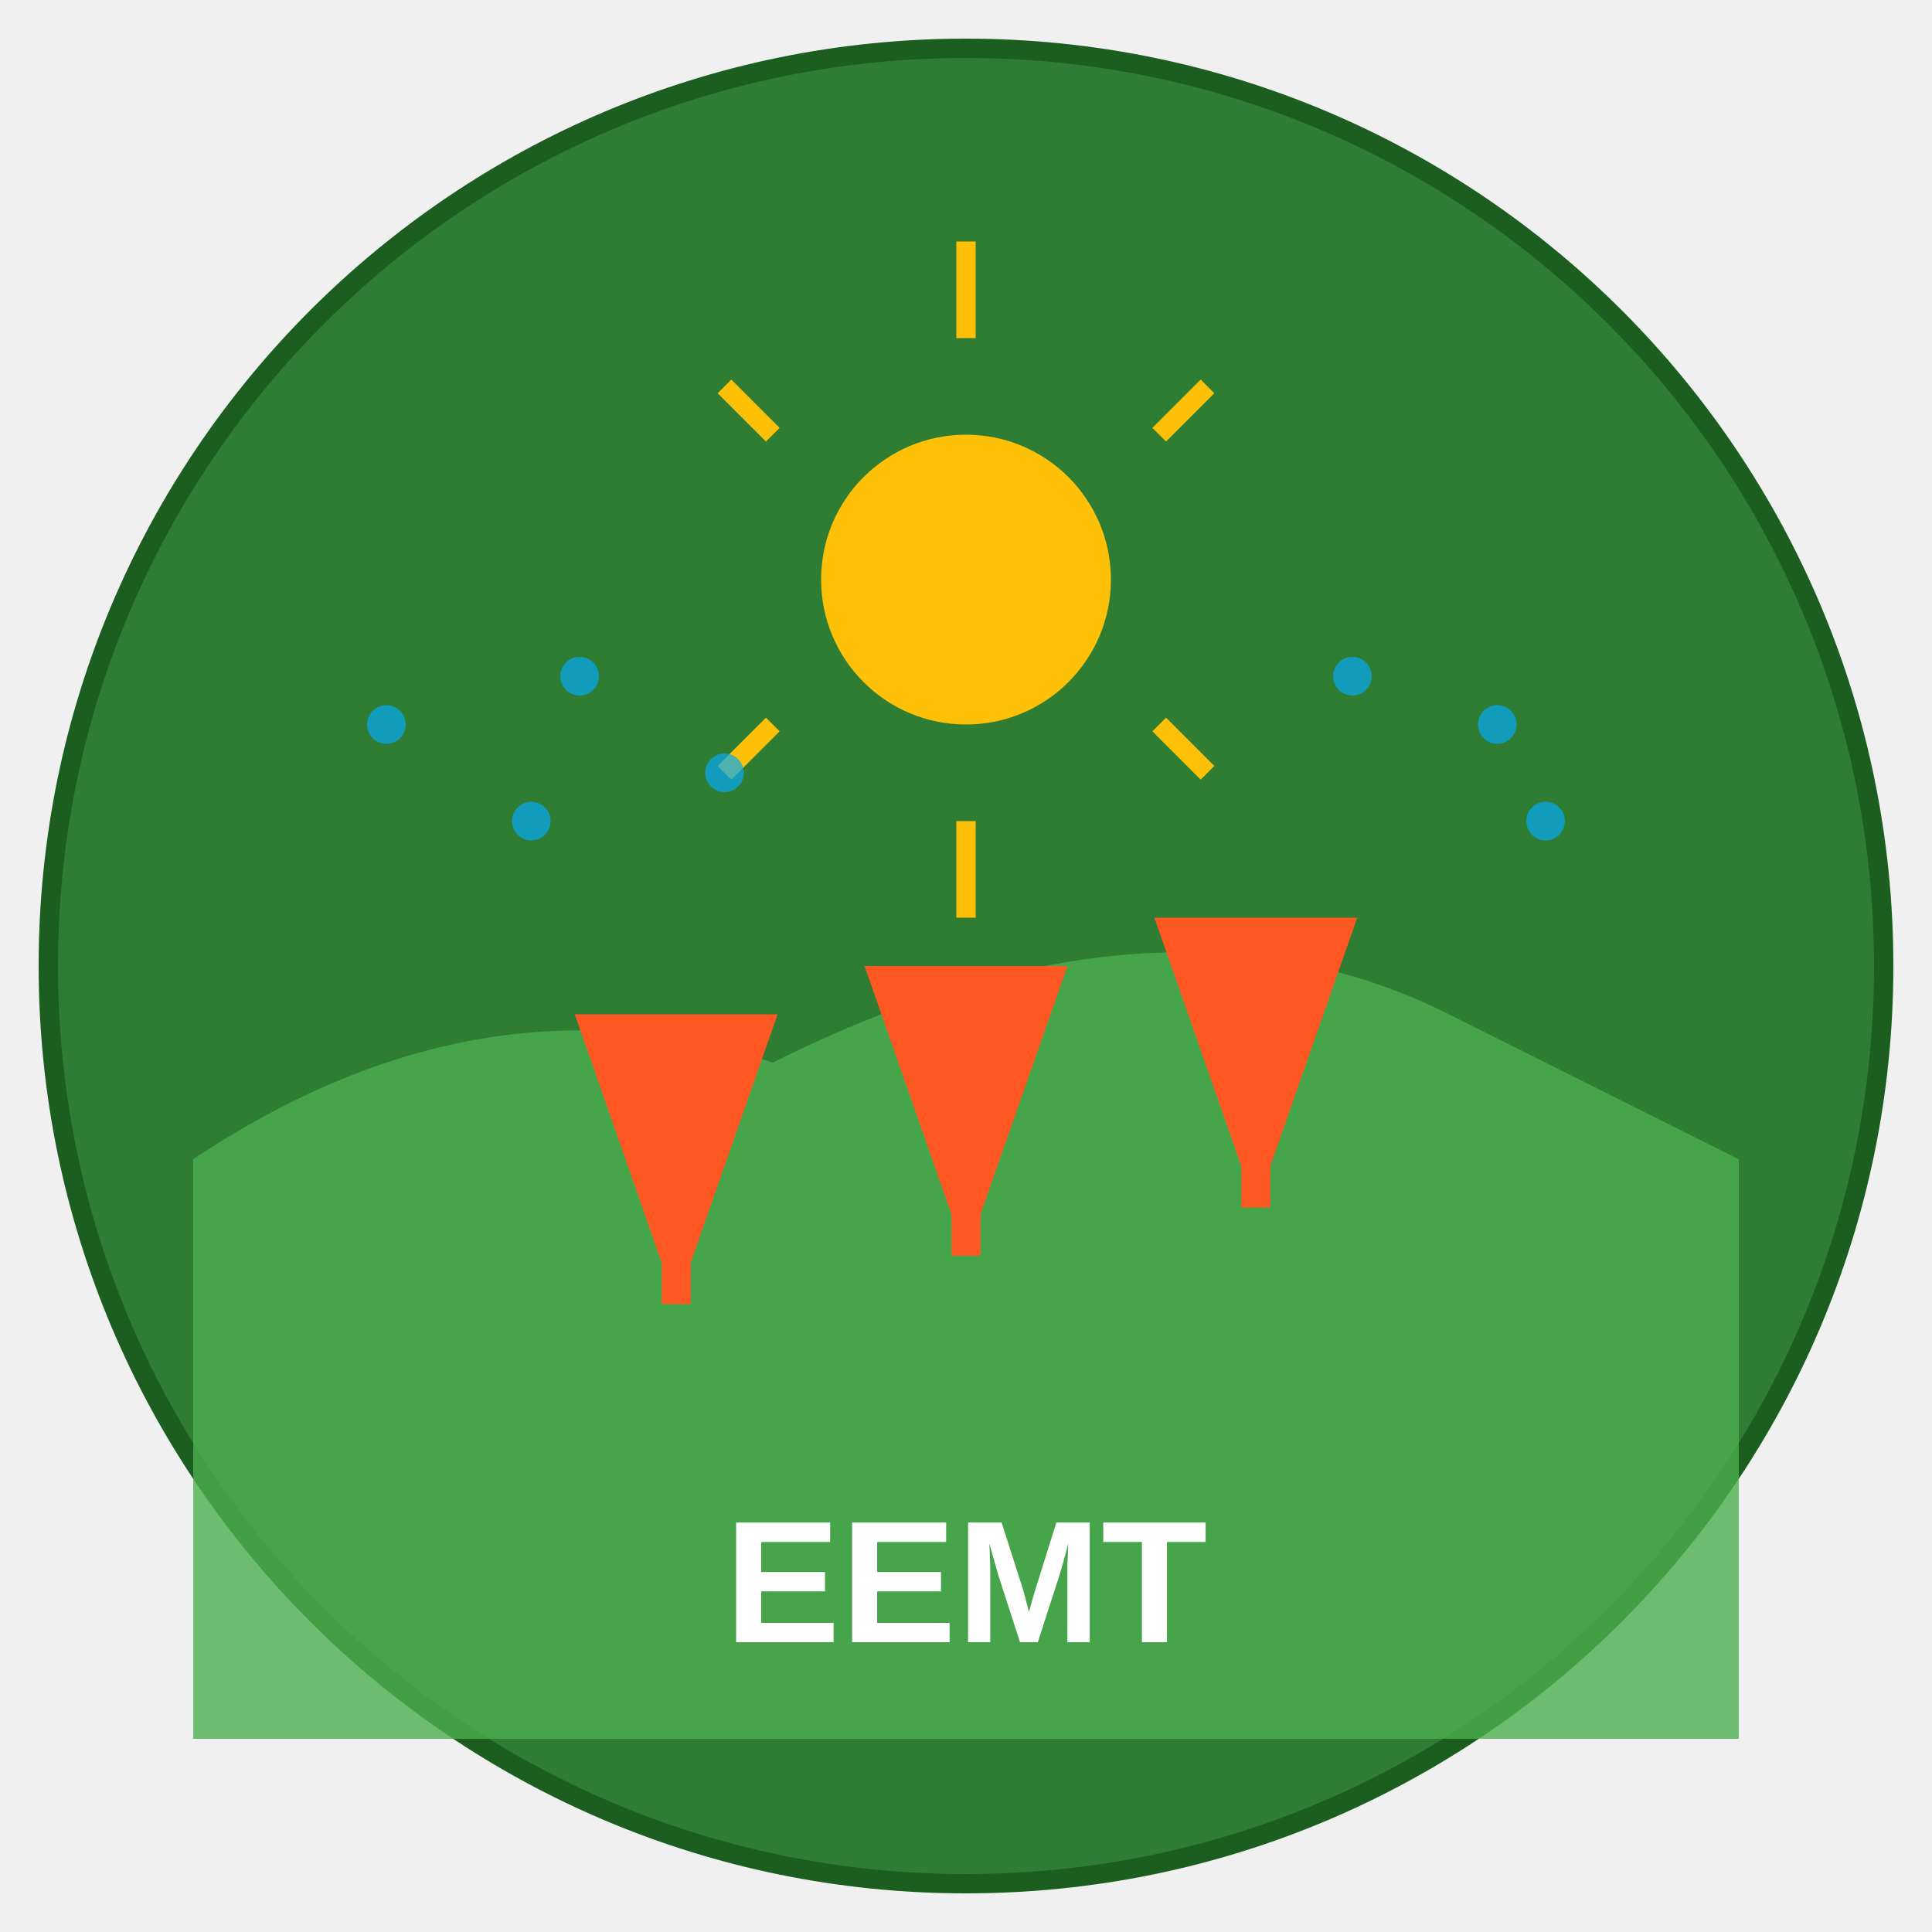
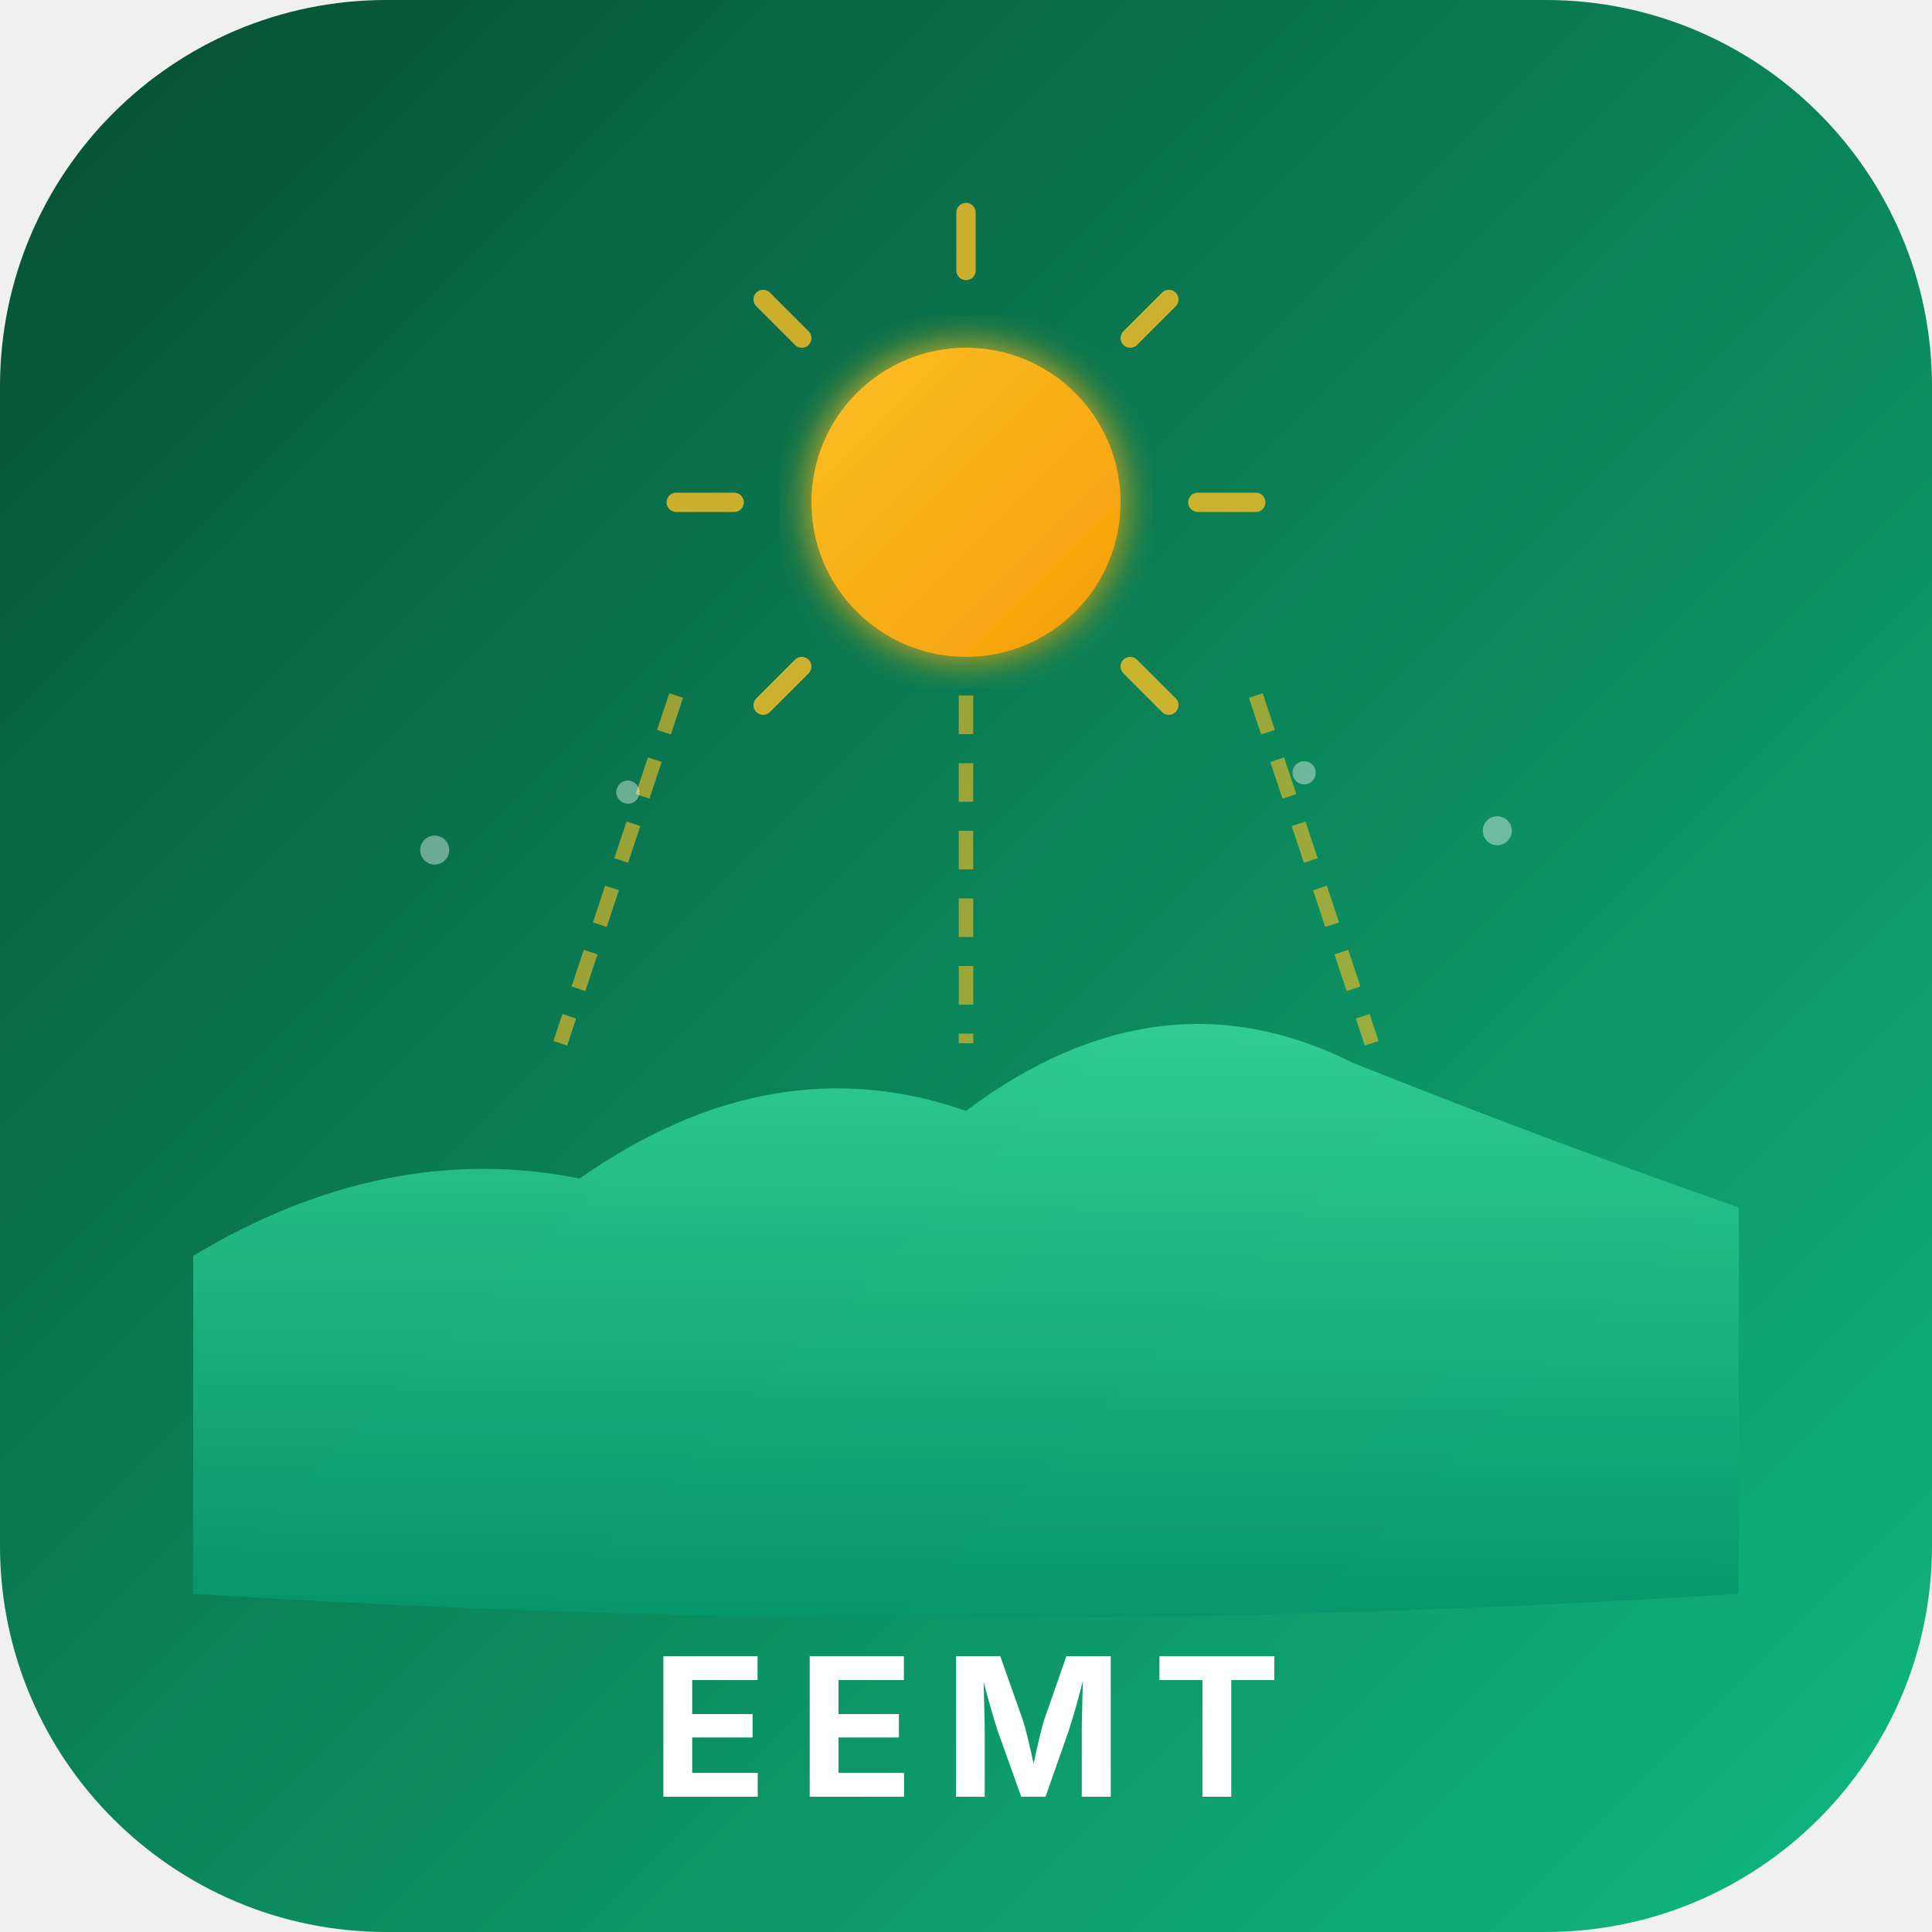
<svg xmlns="http://www.w3.org/2000/svg" viewBox="0 0 200 200">
-   <circle cx="100" cy="100" r="95" fill="#2e7d32" stroke="#1b5e20" stroke-width="2" />
-   <circle cx="100" cy="60" r="15" fill="#ffc107" />
-   <g stroke="#ffc107" stroke-width="2">
-     <line x1="100" y1="35" x2="100" y2="25" />
-     <line x1="120" y1="45" x2="125" y2="40" />
-     <line x1="120" y1="75" x2="125" y2="80" />
-     <line x1="100" y1="85" x2="100" y2="95" />
-     <line x1="80" y1="75" x2="75" y2="80" />
-     <line x1="80" y1="45" x2="75" y2="40" />
+   <defs>
+     <linearGradient id="bg" x1="0" y1="0" x2="1" y2="1">
+       <stop offset="0%" stop-color="#064e32" />
+       <stop offset="100%" stop-color="#10b981" />
+     </linearGradient>
+     <linearGradient id="terrain" x1="0" y1="0" x2="0" y2="1">
+       <stop offset="0%" stop-color="#34d399" />
+       <stop offset="100%" stop-color="#059669" />
+     </linearGradient>
+     <linearGradient id="sun" x1="0" y1="0" x2="1" y2="1">
+       <stop offset="0%" stop-color="#fbbf24" />
+       <stop offset="100%" stop-color="#f59e0b" />
+     </linearGradient>
+     <filter id="glow">
+       <feGaussianBlur stdDeviation="2" result="blur" />
+       <feMerge>
+         <feMergeNode in="blur" />
+         <feMergeNode in="SourceGraphic" />
+       </feMerge>
+     </filter>
+   </defs>
+   <rect width="200" height="200" rx="40" fill="url(#bg)" />
+   <circle cx="100" cy="52" r="16" fill="url(#sun)" filter="url(#glow)" />
+   <g stroke="#fbbf24" stroke-width="2" stroke-linecap="round" opacity="0.8">
+     <line x1="100" y1="28" x2="100" y2="22" />
+     <line x1="117" y1="35" x2="121" y2="31" />
+     <line x1="124" y1="52" x2="130" y2="52" />
+     <line x1="117" y1="69" x2="121" y2="73" />
+     <line x1="83" y1="69" x2="79" y2="73" />
+     <line x1="76" y1="52" x2="70" y2="52" />
+     <line x1="83" y1="35" x2="79" y2="31" />
  </g>
-   <path d="M20 120 Q50 100 80 110 Q120 90 150 105 Q170 115 180 120 L180 180 L20 180 Z" fill="#4caf50" opacity="0.8" />
-   <g fill="#03a9f4" opacity="0.7">
-     <circle cx="40" cy="75" r="2" />
-     <circle cx="60" cy="70" r="2" />
-     <circle cx="55" cy="85" r="2" />
-     <circle cx="75" cy="80" r="2" />
-     <circle cx="140" cy="70" r="2" />
-     <circle cx="155" cy="75" r="2" />
-     <circle cx="160" cy="85" r="2" />
+   <g stroke="rgba(251,191,36,0.6)" stroke-width="1.5" fill="none" stroke-dasharray="4,3">
+     <line x1="70" y1="72" x2="58" y2="108" />
+     <line x1="100" y1="72" x2="100" y2="108" />
+     <line x1="130" y1="72" x2="142" y2="108" />
  </g>
-   <g stroke="#ff5722" stroke-width="3" fill="none" marker-end="url(#arrowhead)">
-     <line x1="100" y1="100" x2="100" y2="130" />
-     <line x1="70" y1="110" x2="70" y2="135" />
-     <line x1="130" y1="105" x2="130" y2="125" />
+   <path d="M20 130 Q40 118 60 122 Q80 108 100 115 Q120 100 140 110 Q160 118 180 125 L180 165 Q100 170 20 165 Z" fill="url(#terrain)" opacity="0.9" />
+   <g fill="rgba(255,255,255,0.4)">
+     <circle cx="45" cy="88" r="1.5" />
+     <circle cx="65" cy="82" r="1.2" />
+     <circle cx="135" cy="80" r="1.2" />
+     <circle cx="155" cy="86" r="1.5" />
  </g>
-   <defs>
-     <marker id="arrowhead" markerWidth="10" markerHeight="7" refX="10" refY="3.5" orient="auto">
-       <polygon points="0 0, 10 3.5, 0 7" fill="#ff5722" />
-     </marker>
-   </defs>
-   <text x="100" y="170" text-anchor="middle" fill="white" font-family="Arial, sans-serif" font-size="18" font-weight="bold">EEMT</text>
+   <text x="100" y="186" text-anchor="middle" fill="white" font-family="Inter, system-ui, sans-serif" font-size="20" font-weight="700" letter-spacing="3">EEMT</text>
</svg>
